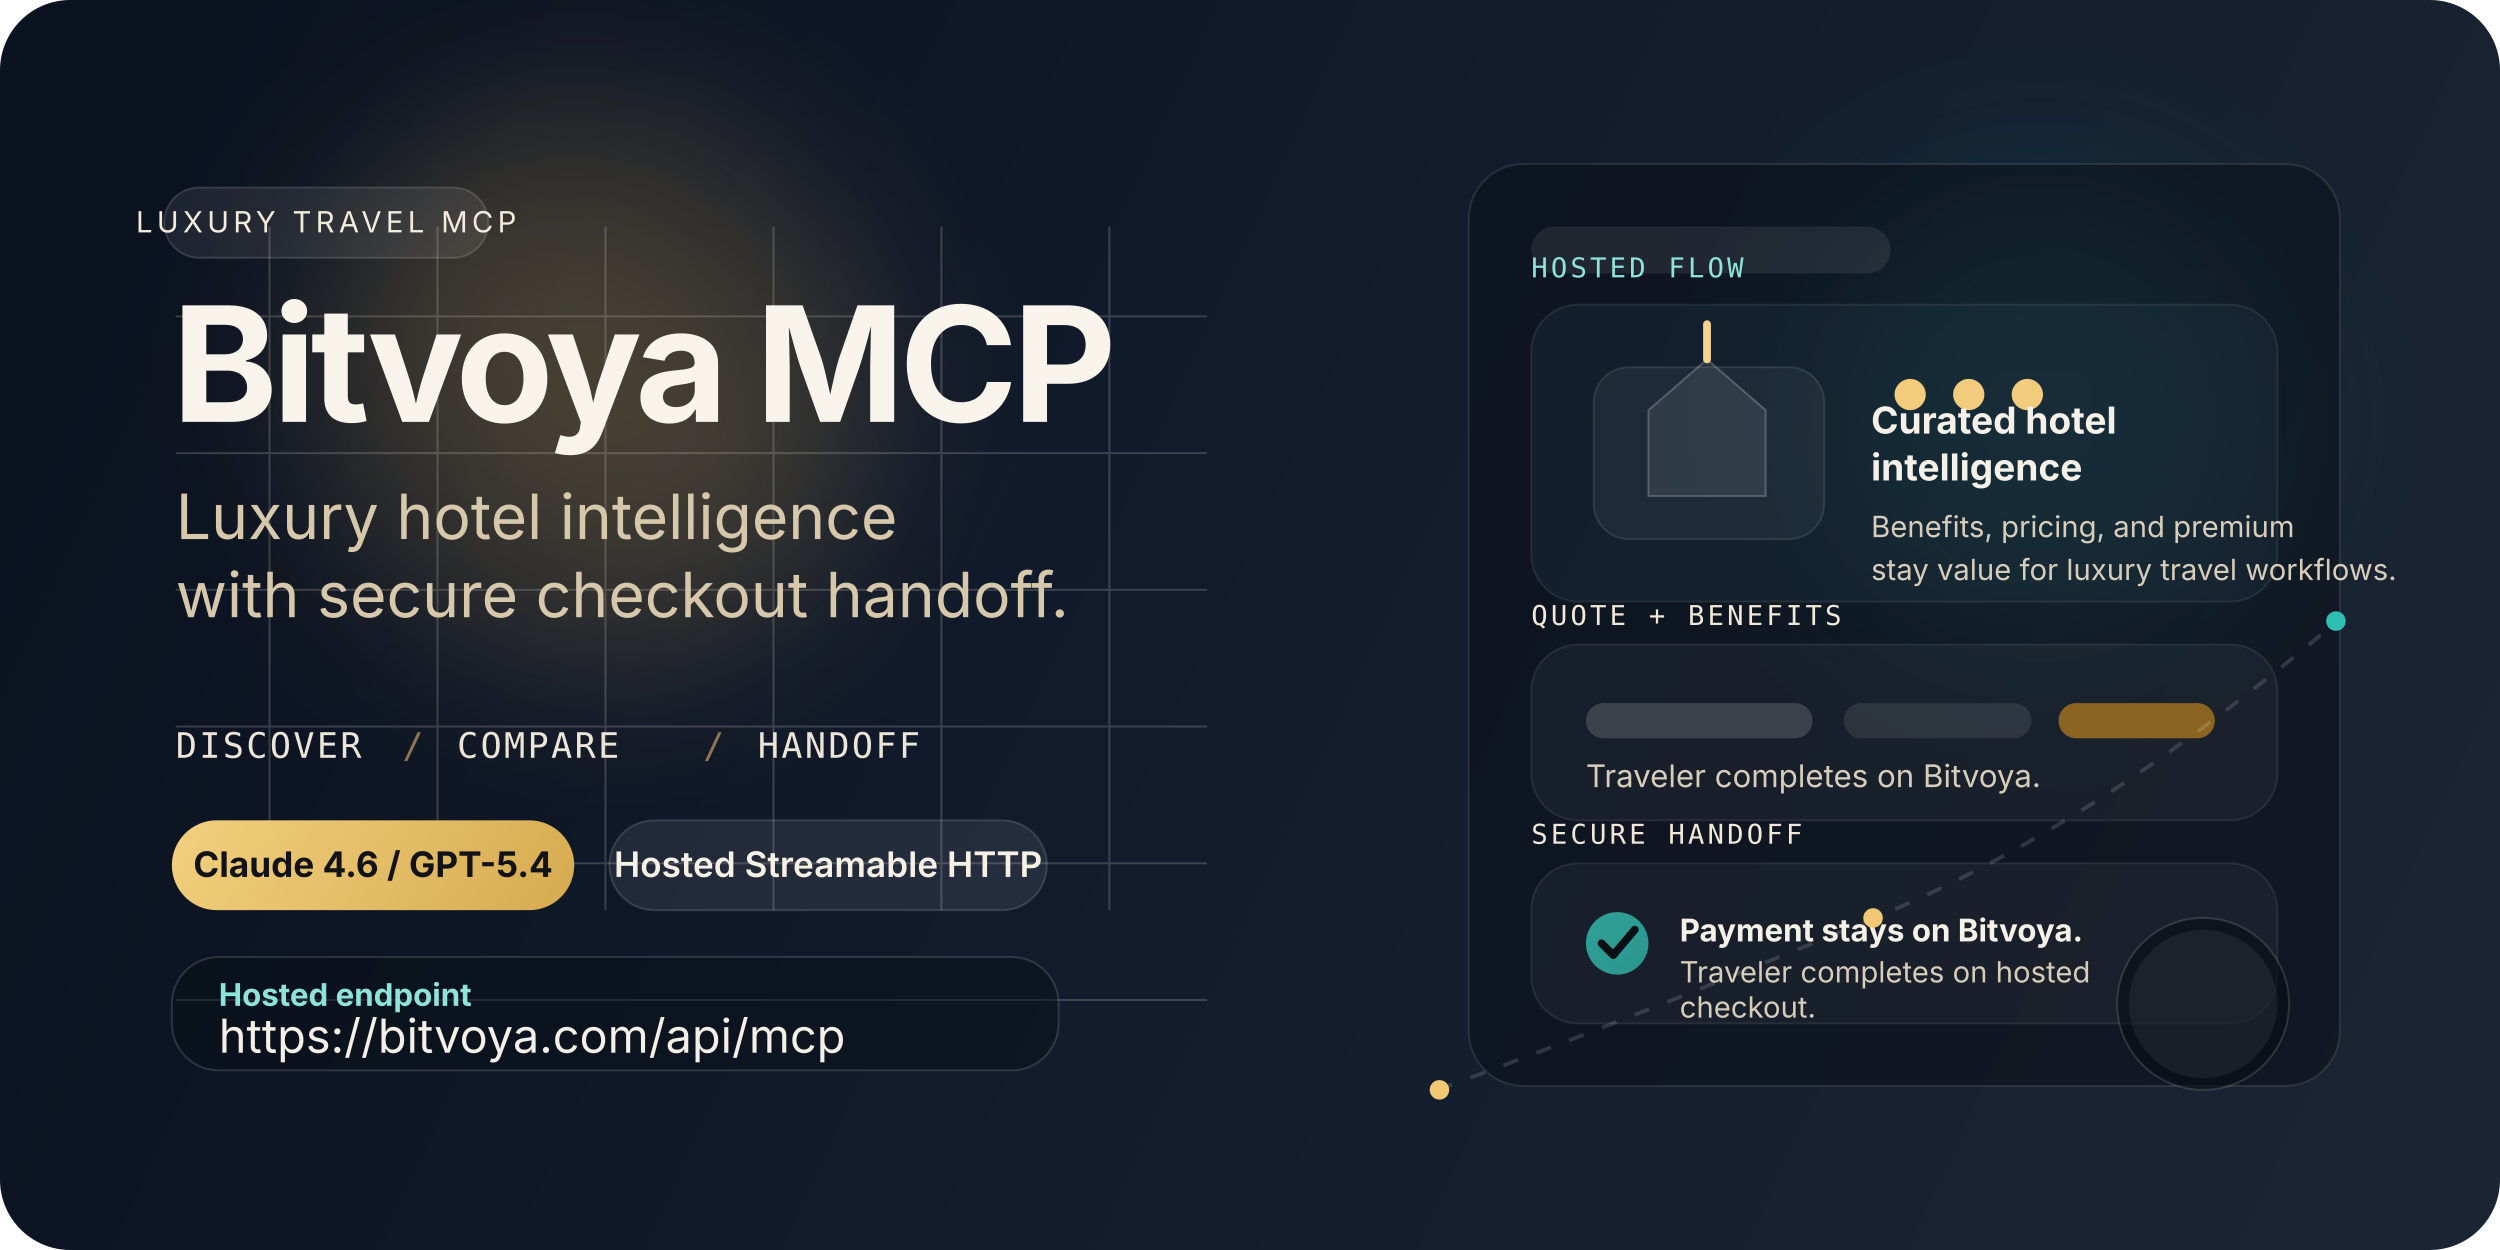
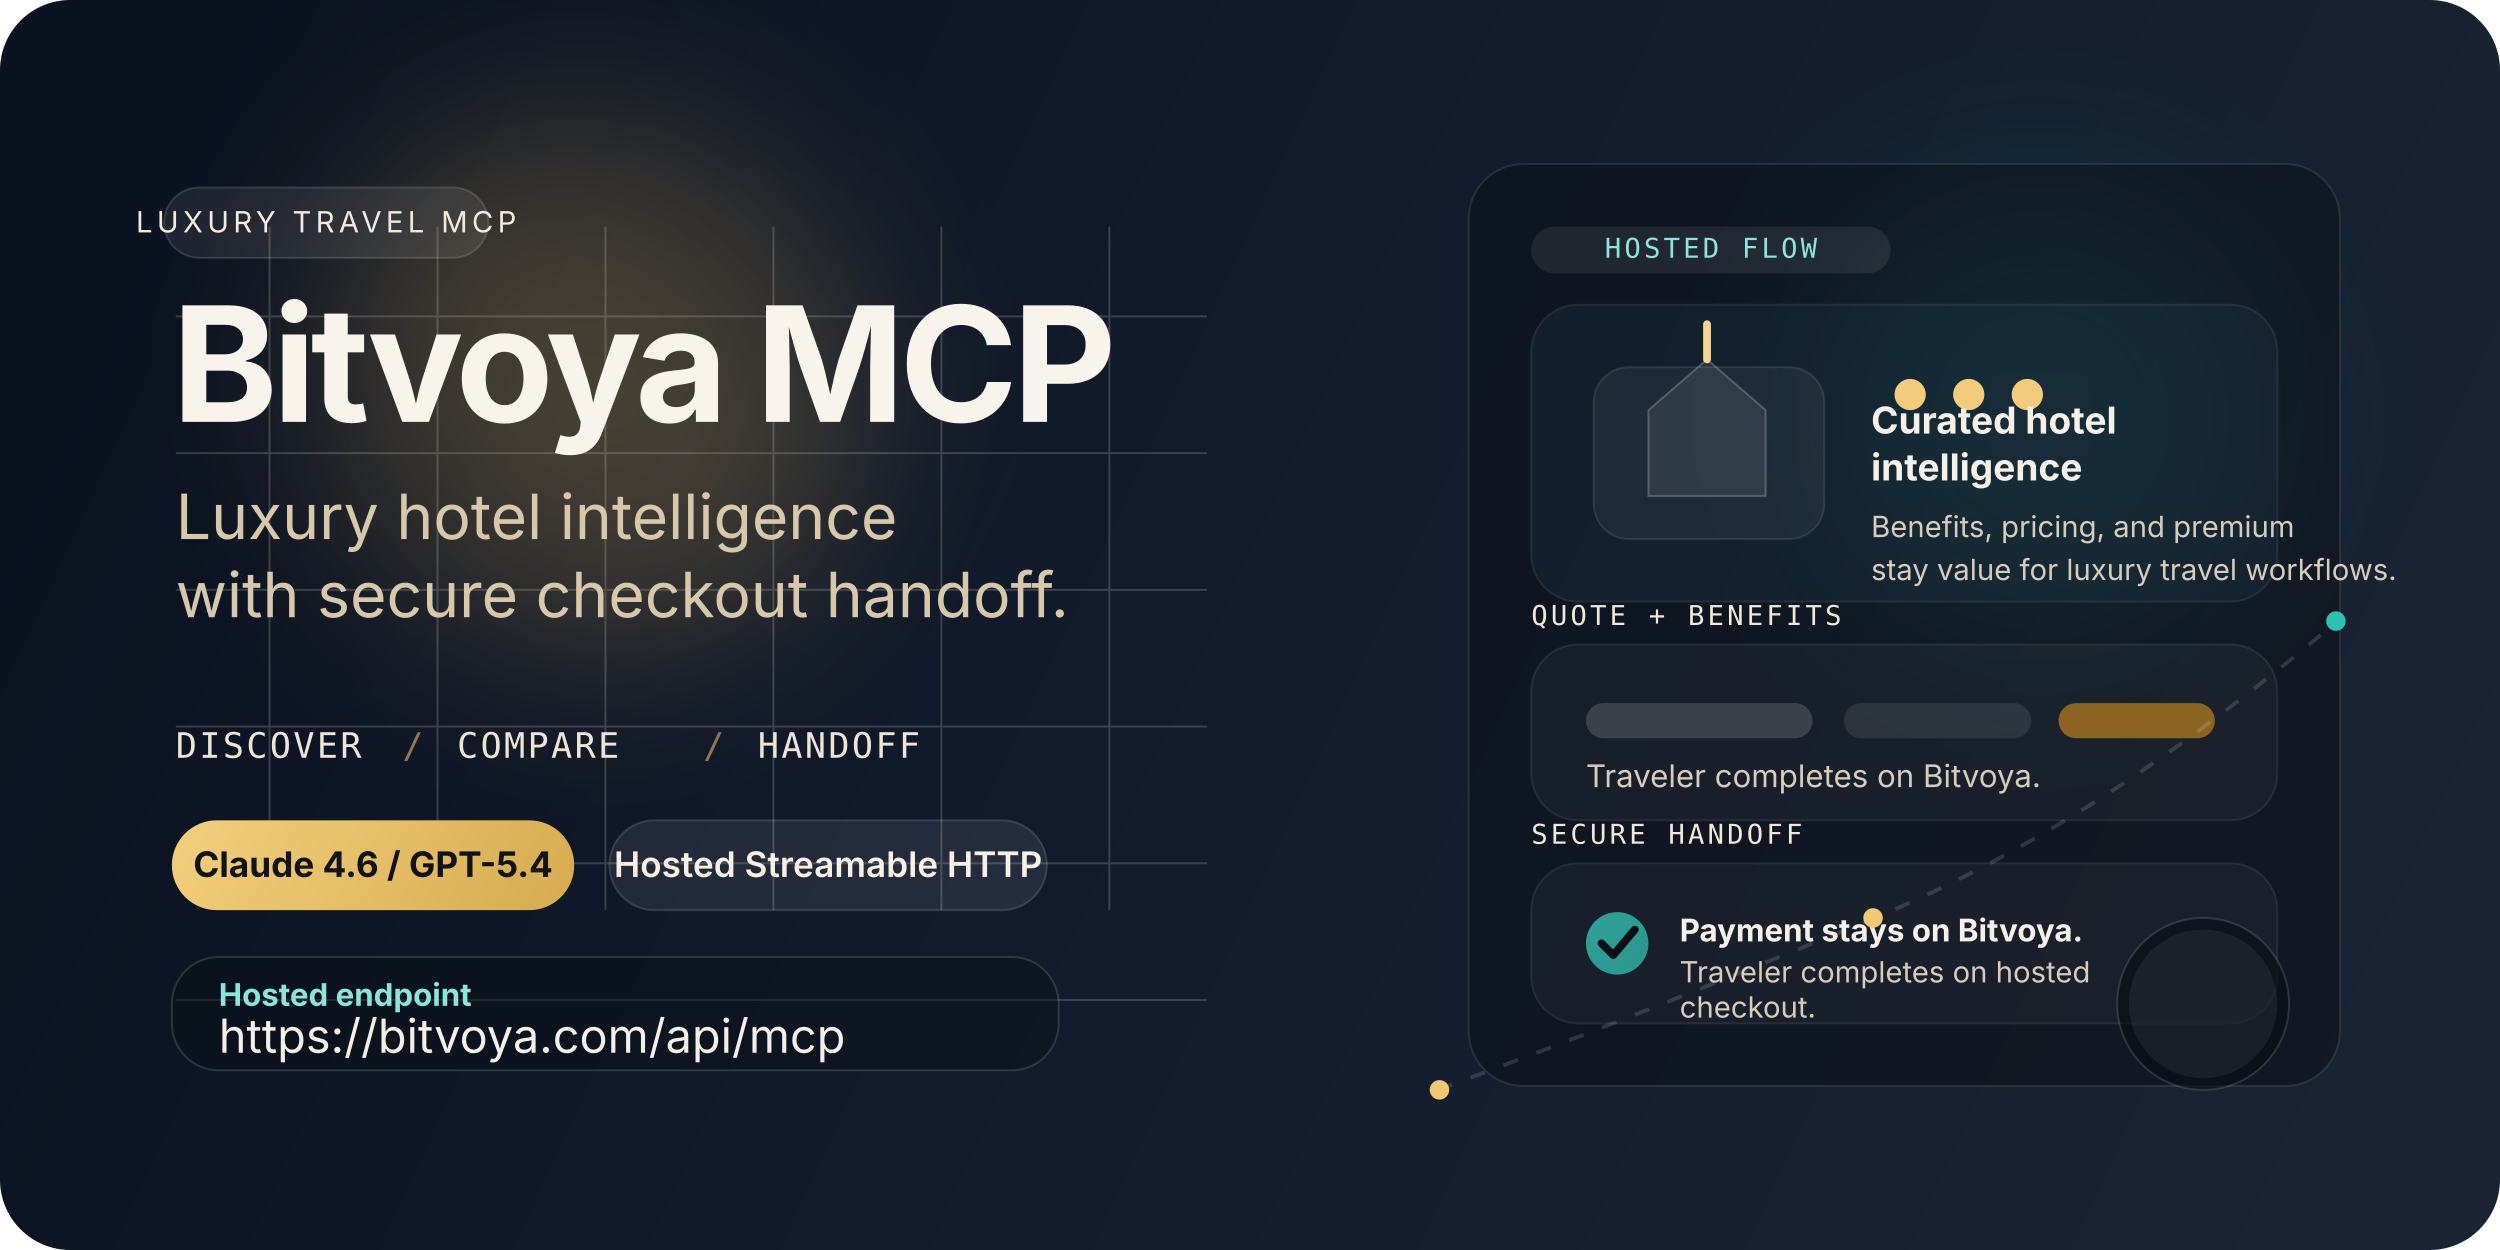
<svg xmlns="http://www.w3.org/2000/svg" width="1280" height="640" viewBox="0 0 1280 640" fill="none" role="img" aria-labelledby="title desc">
  <defs>
    <linearGradient id="bg" x1="80" y1="72" x2="1208" y2="592" gradientUnits="userSpaceOnUse">
      <stop offset="0" stop-color="#0B1220" />
      <stop offset="0.45" stop-color="#111B2C" />
      <stop offset="1" stop-color="#1A2432" />
    </linearGradient>
    <linearGradient id="gold" x1="216" y1="160" x2="676" y2="456" gradientUnits="userSpaceOnUse">
      <stop offset="0" stop-color="#F7D686" />
      <stop offset="0.45" stop-color="#D4A84C" />
      <stop offset="1" stop-color="#8C6421" />
    </linearGradient>
    <linearGradient id="teal" x1="924" y1="116" x2="1148" y2="420" gradientUnits="userSpaceOnUse">
      <stop offset="0" stop-color="#45D0C0" />
      <stop offset="1" stop-color="#1F7D79" />
    </linearGradient>
    <radialGradient id="goldGlow" cx="0" cy="0" r="1" gradientUnits="userSpaceOnUse" gradientTransform="translate(304 196) rotate(40.9369) scale(314.514 230.892)">
      <stop stop-color="#E4B45A" stop-opacity="0.32" />
      <stop offset="1" stop-color="#E4B45A" stop-opacity="0" />
    </radialGradient>
    <radialGradient id="tealGlow" cx="0" cy="0" r="1" gradientUnits="userSpaceOnUse" gradientTransform="translate(1044 214) rotate(90) scale(220 220)">
      <stop stop-color="#2DBDB2" stop-opacity="0.26" />
      <stop offset="1" stop-color="#2DBDB2" stop-opacity="0" />
    </radialGradient>
    <filter id="soft" x="-80" y="-80" width="1440" height="800" filterUnits="userSpaceOnUse">
      <feGaussianBlur stdDeviation="40" />
    </filter>
  </defs>
  <rect width="1280" height="640" rx="36" fill="url(#bg)" />
  <g filter="url(#soft)">
    <circle cx="304" cy="196" r="150" fill="url(#goldGlow)" />
    <circle cx="1044" cy="214" r="126" fill="url(#tealGlow)" />
  </g>
  <g opacity="0.2">
    <path d="M90 162H618" stroke="#E8E2D6" stroke-width="1" />
    <path d="M90 232H618" stroke="#E8E2D6" stroke-width="1" />
    <path d="M90 302H618" stroke="#E8E2D6" stroke-width="1" />
    <path d="M90 372H618" stroke="#E8E2D6" stroke-width="1" />
    <path d="M90 442H618" stroke="#E8E2D6" stroke-width="1" />
    <path d="M90 512H618" stroke="#E8E2D6" stroke-width="1" />
    <path d="M138 116V466" stroke="#E8E2D6" stroke-width="1" />
    <path d="M224 116V466" stroke="#E8E2D6" stroke-width="1" />
    <path d="M310 116V466" stroke="#E8E2D6" stroke-width="1" />
    <path d="M396 116V466" stroke="#E8E2D6" stroke-width="1" />
    <path d="M482 116V466" stroke="#E8E2D6" stroke-width="1" />
    <path d="M568 116V466" stroke="#E8E2D6" stroke-width="1" />
  </g>
  <rect x="84" y="96" width="166" height="36" rx="18" fill="rgba(255,255,255,0.08)" stroke="rgba(255,255,255,0.14)" />
  <text x="167" y="119" text-anchor="middle" fill="#F3ECDD" font-size="15" font-family="system-ui, -apple-system, Segoe UI, sans-serif" letter-spacing="2.2">LUXURY TRAVEL MCP</text>
  <text x="88" y="216" fill="#F8F4EC" font-size="82" font-weight="700" font-family="system-ui, -apple-system, Segoe UI, sans-serif" letter-spacing="-2.7">Bitvoya MCP</text>
  <text x="90" y="276" fill="#D7C8AC" font-size="32" font-family="system-ui, -apple-system, Segoe UI, sans-serif">Luxury hotel intelligence</text>
  <text x="90" y="316" fill="#D7C8AC" font-size="32" font-family="system-ui, -apple-system, Segoe UI, sans-serif">with secure checkout handoff.</text>
  <text x="90" y="388" fill="#EDE6D8" font-size="18" font-family="ui-monospace, SFMono-Regular, Menlo, monospace" letter-spacing="1.2">DISCOVER</text>
  <text x="206" y="388" fill="#8F7650" font-size="18" font-family="ui-monospace, SFMono-Regular, Menlo, monospace">/</text>
  <text x="234" y="388" fill="#EDE6D8" font-size="18" font-family="ui-monospace, SFMono-Regular, Menlo, monospace" letter-spacing="1.2">COMPARE</text>
  <text x="360" y="388" fill="#8F7650" font-size="18" font-family="ui-monospace, SFMono-Regular, Menlo, monospace">/</text>
  <text x="388" y="388" fill="#EDE6D8" font-size="18" font-family="ui-monospace, SFMono-Regular, Menlo, monospace" letter-spacing="1.2">HANDOFF</text>
  <rect x="88" y="420" width="206" height="46" rx="23" fill="url(#gold)" />
  <text x="191" y="449" text-anchor="middle" fill="#111318" font-size="18" font-weight="700" font-family="system-ui, -apple-system, Segoe UI, sans-serif">Claude 4.6 / GPT-5.4</text>
  <rect x="312" y="420" width="224" height="46" rx="23" fill="rgba(255,255,255,0.08)" stroke="rgba(255,255,255,0.14)" />
  <text x="424" y="449" text-anchor="middle" fill="#F7F1E5" font-size="18" font-weight="600" font-family="system-ui, -apple-system, Segoe UI, sans-serif">Hosted Streamable HTTP</text>
  <rect x="88" y="490" width="454" height="58" rx="24" fill="rgba(8,14,20,0.44)" stroke="rgba(255,255,255,0.14)" />
  <text x="112" y="515" fill="#8EE4DA" font-size="16" font-weight="700" font-family="system-ui, -apple-system, Segoe UI, sans-serif">Hosted endpoint</text>
  <text x="112" y="539" fill="#F4F0E7" font-size="24" font-family="system-ui, -apple-system, Segoe UI, sans-serif">https://bitvoya.com/api/mcp</text>
  <g>
    <rect x="752" y="84" width="446" height="472" rx="28" fill="rgba(9,13,20,0.48)" stroke="rgba(255,255,255,0.1)" />
    <rect x="784" y="116" width="184" height="24" rx="12" fill="rgba(255,255,255,0.08)" />
    <rect x="784" y="156" width="382" height="152" rx="24" fill="rgba(34,59,77,0.28)" stroke="rgba(255,255,255,0.08)" />
    <rect x="816" y="188" width="118" height="88" rx="18" fill="rgba(255,255,255,0.05)" stroke="rgba(255,255,255,0.1)" />
    <path d="M844 254V210L874 184L904 210V254H844Z" fill="rgba(255,255,255,0.08)" stroke="rgba(255,255,255,0.22)" />
    <path d="M874 184V166" stroke="#F5D28D" stroke-width="4" stroke-linecap="round" />
    <circle cx="978" cy="202" r="8" fill="#F2CB7C" />
    <circle cx="1008" cy="202" r="8" fill="#F2CB7C" />
    <circle cx="1038" cy="202" r="8" fill="#F2CB7C" />
    <text x="958" y="222" fill="#F6F1E8" font-size="19" font-weight="700" font-family="system-ui, -apple-system, Segoe UI, sans-serif">
      <tspan x="958">Curated hotel</tspan>
      <tspan x="958" dy="24">intelligence</tspan>
    </text>
    <text x="958" y="275" fill="#D8CDBA" font-size="15" font-family="system-ui, -apple-system, Segoe UI, sans-serif">
      <tspan x="958">Benefits, pricing, and premium</tspan>
      <tspan x="958" dy="22">stay value for luxury travel workflows.</tspan>
    </text>
    <rect x="784" y="330" width="382" height="90" rx="24" fill="rgba(255,255,255,0.04)" stroke="rgba(255,255,255,0.08)" />
    <rect x="812" y="360" width="116" height="18" rx="9" fill="rgba(255,255,255,0.16)" />
    <rect x="944" y="360" width="96" height="18" rx="9" fill="rgba(255,255,255,0.09)" />
    <rect x="1054" y="360" width="80" height="18" rx="9" fill="url(#gold)" />
    <text x="812" y="403" fill="#D8CDBA" font-size="16" font-family="system-ui, -apple-system, Segoe UI, sans-serif">Traveler completes on Bitvoya.</text>
    <rect x="784" y="442" width="382" height="82" rx="24" fill="rgba(255,255,255,0.04)" stroke="rgba(255,255,255,0.08)" />
    <circle cx="828" cy="483" r="16" fill="url(#teal)" />
    <path d="M820 483L826 489L837 476" stroke="#081015" stroke-width="4" stroke-linecap="round" stroke-linejoin="round" />
    <text x="860" y="482" fill="#F6F1E8" font-size="16" font-weight="700" font-family="system-ui, -apple-system, Segoe UI, sans-serif">Payment stays on Bitvoya.</text>
    <text x="860" y="503" fill="#D8CDBA" font-size="15" font-family="system-ui, -apple-system, Segoe UI, sans-serif">
      <tspan x="860">Traveler completes on hosted</tspan>
      <tspan x="860" dy="18">checkout.</tspan>
    </text>
    <circle cx="1128" cy="514" r="44" fill="rgba(8,14,20,0.66)" stroke="rgba(255,255,255,0.14)" />
    <circle cx="1128" cy="514" r="38" fill="rgba(255,255,255,0.06)" />
-     <text x="784" y="142" fill="#8EE4DA" font-size="14" font-family="ui-monospace, SFMono-Regular, Menlo, monospace" letter-spacing="1.6">HOSTED FLOW</text>
+     <text x="876" y="128" text-anchor="middle" dominant-baseline="middle" fill="#8EE4DA" font-size="14" font-family="ui-monospace, SFMono-Regular, Menlo, monospace" letter-spacing="1.6">HOSTED FLOW</text>
    <text x="784" y="320" fill="#F1E8D7" font-size="14" font-family="ui-monospace, SFMono-Regular, Menlo, monospace" letter-spacing="1.6">QUOTE + BENEFITS</text>
    <text x="784" y="432" fill="#F1E8D7" font-size="14" font-family="ui-monospace, SFMono-Regular, Menlo, monospace" letter-spacing="1.6">SECURE HANDOFF</text>
  </g>
  <path d="M736 558C826 525 886 500 960 470C1045 434 1117 385 1198 317" stroke="rgba(255,255,255,0.14)" stroke-width="2" stroke-dasharray="8 10" />
  <circle cx="737" cy="558" r="5" fill="#F1C873" />
  <circle cx="959" cy="470" r="5" fill="#F1C873" />
  <circle cx="1196" cy="318" r="5" fill="#2FBEB2" />
</svg>
